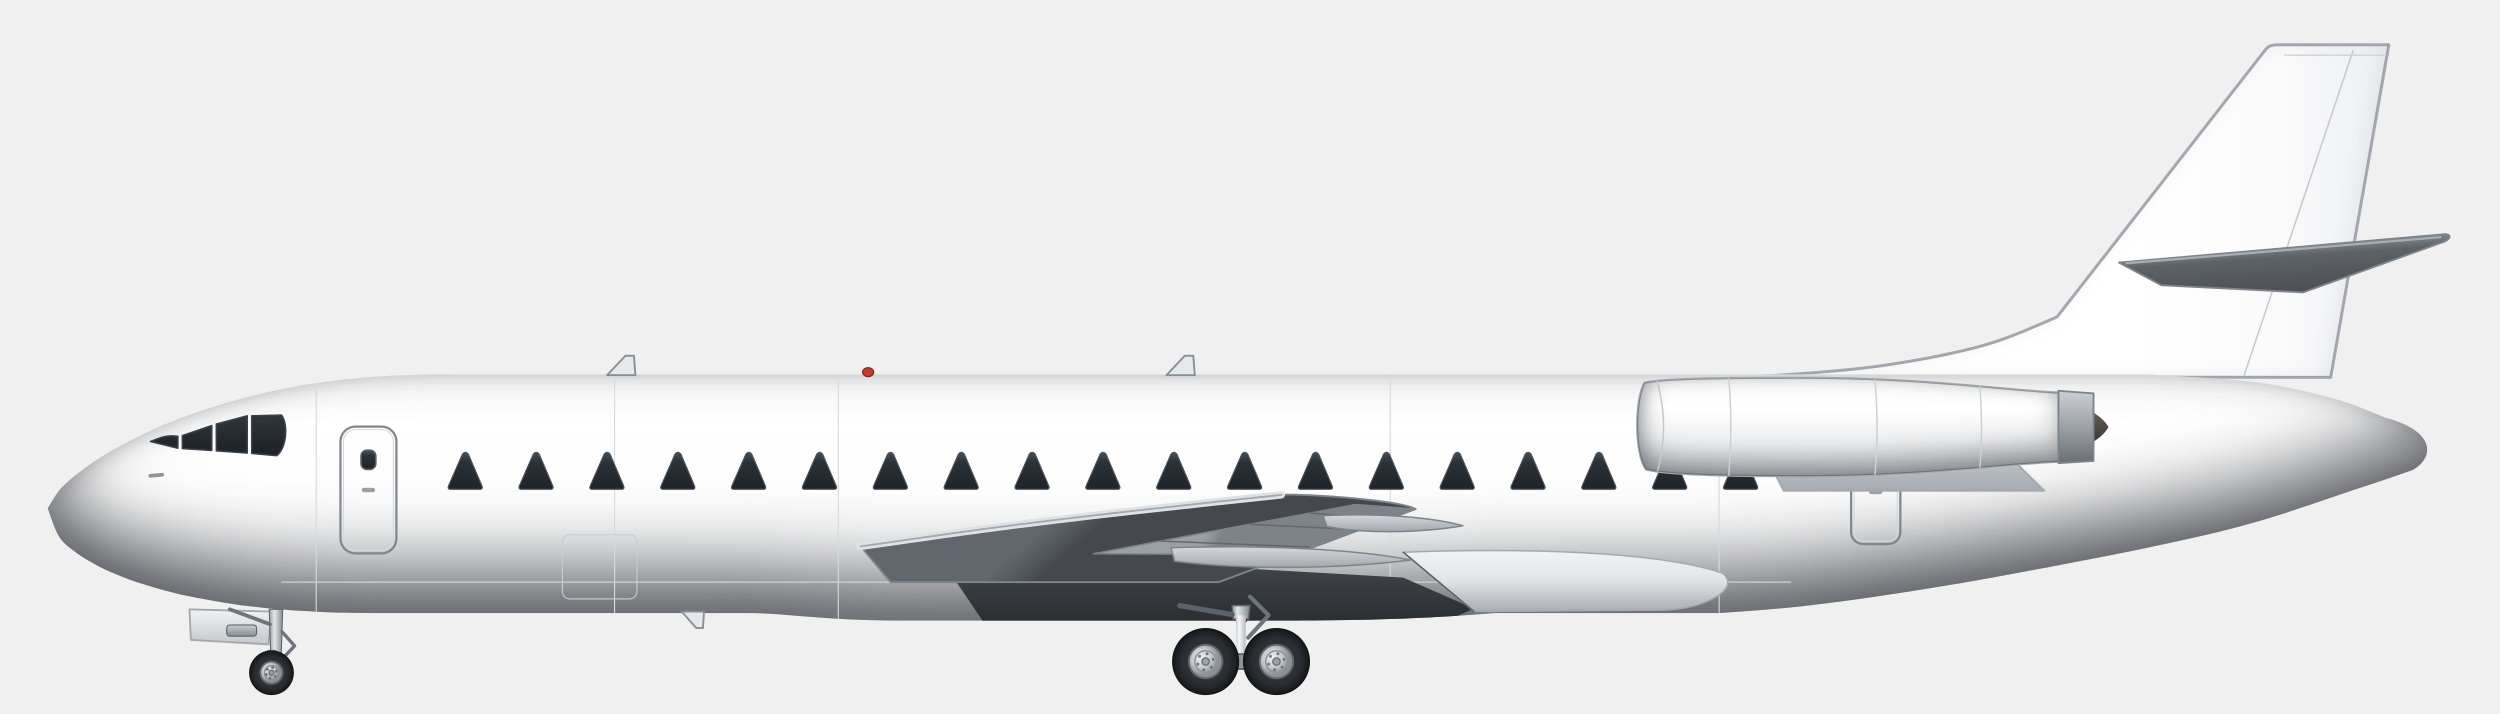
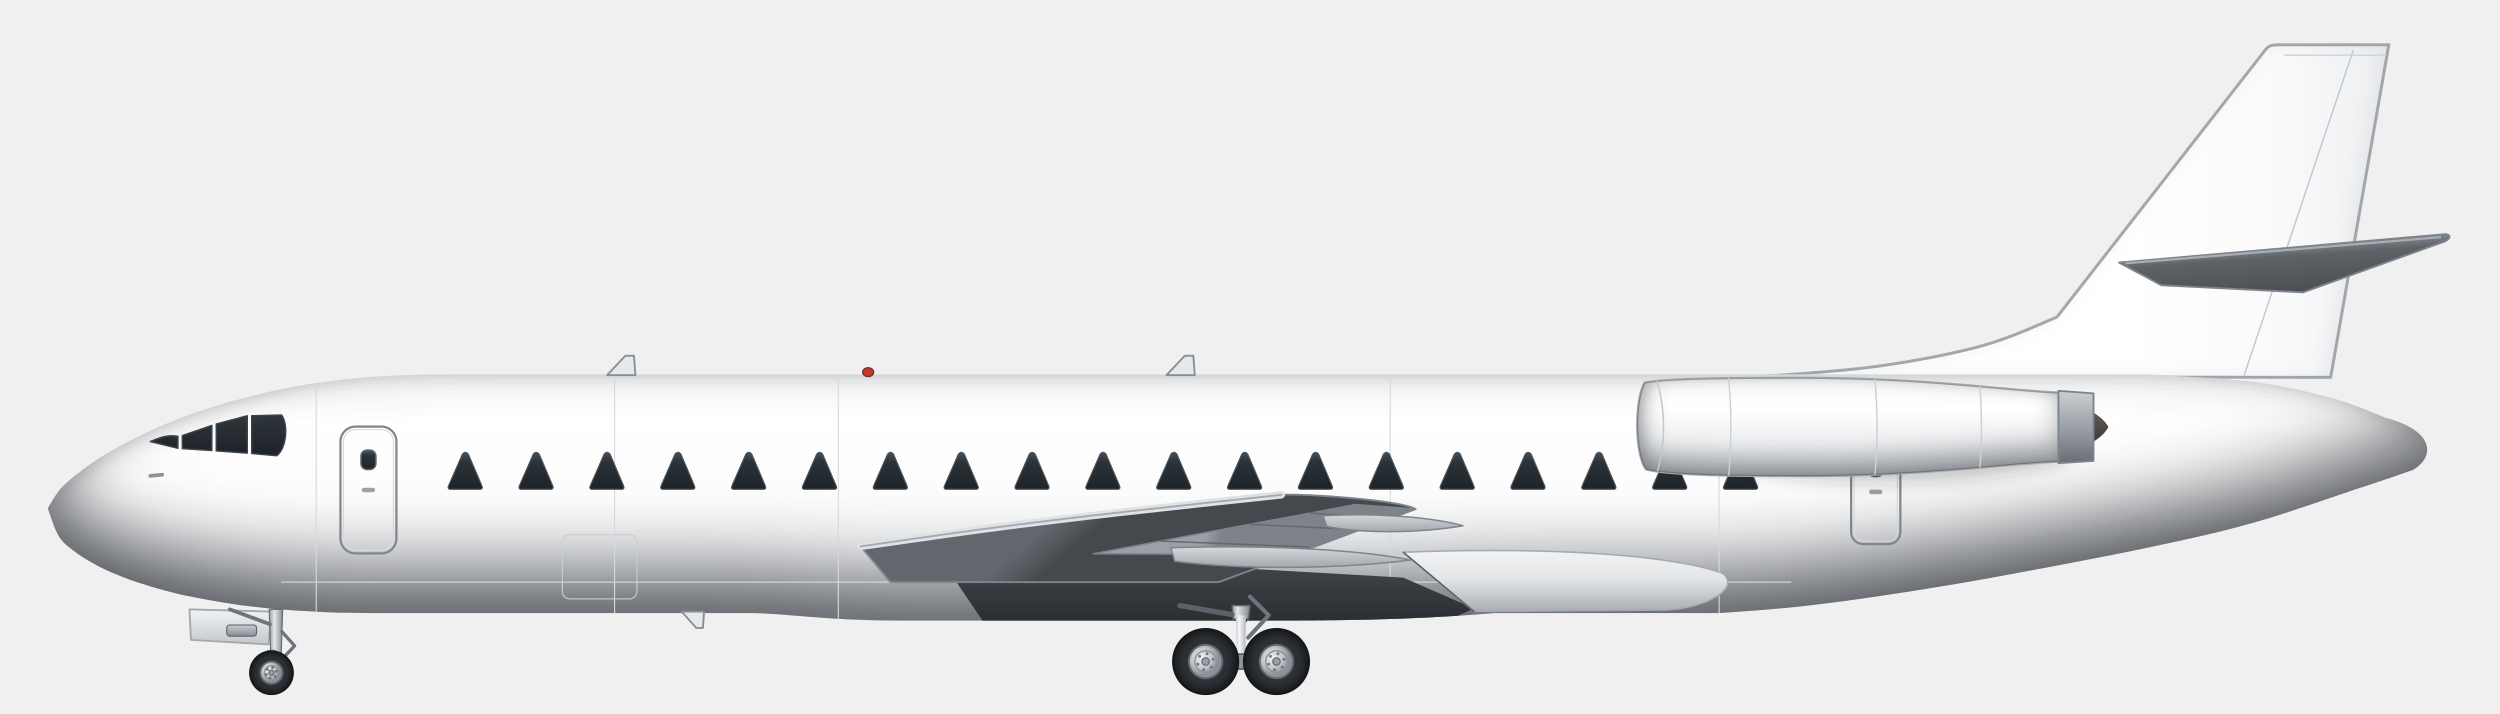
<svg xmlns="http://www.w3.org/2000/svg" viewBox="-12 -186.4 668.8 191.4" width="669" height="191" role="img" aria-label="Sud Aviation Caravelle VI-R">
  <defs>
    <linearGradient id="CARAVELLE6R-g0" gradientUnits="userSpaceOnUse" x1="557.6" y1="-180" x2="627.8" y2="-180">
      <stop offset="0" stop-color="#ffffff" />
      <stop offset="0.6" stop-color="#fafafb" />
      <stop offset="1" stop-color="#eceef0" />
    </linearGradient>
    <filter id="CARAVELLE6R-f1" x="-8%" y="-20%" width="115.9%" height="140%" color-interpolation-filters="sRGB">
      <feFlood flood-color="#5b6168" flood-opacity="0.1" result="c" />
      <feComposite in="c" in2="SourceAlpha" operator="out" result="o" />
      <feOffset in="o" dx="-1" dy="0" result="s" />
      <feGaussianBlur in="s" stdDeviation="2.4" result="b" />
      <feComposite in="b" in2="SourceAlpha" operator="in" />
    </filter>
    <linearGradient id="CARAVELLE6R-g2" gradientUnits="userSpaceOnUse" x1="0" y1="-86" x2="0" y2="-22">
      <stop offset="0" stop-color="#eceef0" />
      <stop offset="0.0" stop-color="#f8f8f9" />
      <stop offset="0.2" stop-color="#ffffff" />
      <stop offset="0.5" stop-color="#fcfcfc" />
      <stop offset="0.7" stop-color="#f1f2f3" />
      <stop offset="1" stop-color="#e4e6e8" />
    </linearGradient>
    <clipPath id="CARAVELLE6R-c3">
      <path d="M0 -50.1C0.6 -51.0 2.0 -53.7 3.5 -55.4C5.1 -57.1 7.0 -58.7 9.1 -60.2C11.1 -61.8 13.4 -63.3 15.7 -64.7C18.1 -66.1 20.6 -67.5 23.2 -68.8C25.8 -70.1 28.5 -71.4 31.4 -72.6C34.2 -73.7 37.1 -74.9 40.1 -75.9C43.1 -76.9 46.2 -77.9 49.4 -78.8C52.6 -79.7 55.9 -80.5 59.2 -81.3C62.5 -82.0 65.9 -82.7 69.4 -83.3C72.9 -83.8 76.4 -84.3 80.0 -84.7C83.6 -85.1 87.3 -85.4 91.0 -85.6C94.7 -85.8 100.5 -85.9 102.4 -86L563.4 -86C568.1 -85.6 583.3 -85.0 591.6 -84.0C599.8 -82.9 606.8 -81.2 612.7 -79.6C618.6 -78.0 624.5 -75.3 626.8 -74.4C640.2 -70.9 640.2 -63.9 634.3 -60.4C631.7 -59.5 625.5 -57.3 618.6 -55.1C611.7 -52.8 601.4 -49.1 593.1 -46.7C584.9 -44.3 578.3 -42.8 569.0 -40.8C559.6 -38.7 547.5 -36.4 537.0 -34.4C526.4 -32.4 516.2 -30.5 505.6 -28.8C495.1 -27.1 483.2 -25.3 473.6 -24.2C464.0 -23.0 452.4 -22.3 448.2 -22L388 -22C364 -20 344 -20 324 -20L228 -20C208 -20 198 -22 188 -22L89.6 -22C87.9 -22.0 82.9 -22.0 79.6 -22.1C76.4 -22.1 73.2 -22.3 70.0 -22.5C66.9 -22.6 63.8 -22.9 60.7 -23.1C57.7 -23.4 54.7 -23.8 51.8 -24.1C48.9 -24.5 46.0 -25.0 43.2 -25.5C40.5 -26.0 37.7 -26.5 35.1 -27.1C32.5 -27.8 29.9 -28.4 27.4 -29.2C25.0 -29.9 22.6 -30.7 20.3 -31.6C18.0 -32.5 15.8 -33.4 13.7 -34.5C11.7 -35.6 9.7 -36.7 7.9 -38.0C6.2 -39.3 4.4 -40.4 3.1 -42.4C1.8 -44.4 0.5 -48.8 0 -50.1Z" />
    </clipPath>
    <filter id="CARAVELLE6R-f4" x="-6%" y="-100%" width="112.0%" height="300%" color-interpolation-filters="sRGB">
      <feFlood flood-color="#2f3338" flood-opacity="0.7" result="c" />
      <feComposite in="c" in2="SourceAlpha" operator="out" result="o" />
      <feOffset in="o" dx="0" dy="-11.1" result="s" />
      <feGaussianBlur in="s" stdDeviation="9.6" result="b" />
      <feComposite in="b" in2="SourceAlpha" operator="in" />
    </filter>
    <filter id="CARAVELLE6R-f5" x="-8%" y="-30%" width="115.9%" height="160%" color-interpolation-filters="sRGB">
      <feFlood flood-color="#4c5258" flood-opacity="0.1" result="c" />
      <feComposite in="c" in2="SourceAlpha" operator="out" result="o" />
      <feOffset in="o" dx="0" dy="1" result="s" />
      <feGaussianBlur in="s" stdDeviation="1.4" result="b" />
      <feComposite in="b" in2="SourceAlpha" operator="in" />
    </filter>
    <filter id="CARAVELLE6R-f6" x="-8%" y="-30%" width="115.9%" height="160%" color-interpolation-filters="sRGB">
      <feFlood flood-color="#3b4046" flood-opacity="0.2" result="c" />
      <feComposite in="c" in2="SourceAlpha" operator="out" result="o" />
      <feOffset in="o" dx="2.8" dy="-2" result="s" />
      <feGaussianBlur in="s" stdDeviation="3.4" result="b" />
      <feComposite in="b" in2="SourceAlpha" operator="in" />
    </filter>
    <linearGradient id="CARAVELLE6R-g7" gradientUnits="userSpaceOnUse" x1="0" y1="-65.7" x2="0" y2="-60.5">
      <stop offset="0" stop-color="#4b545d" />
      <stop offset="0.3" stop-color="#2b3238" />
      <stop offset="1" stop-color="#1e2429" />
    </linearGradient>
    <linearGradient id="CARAVELLE6R-g8" gradientUnits="userSpaceOnUse" x1="0" y1="-63.8" x2="0" y2="-58.6">
      <stop offset="0" stop-color="#4b545d" />
      <stop offset="0.3" stop-color="#2b3238" />
      <stop offset="1" stop-color="#1e2429" />
    </linearGradient>
    <linearGradient id="CARAVELLE6R-g9" gradientUnits="userSpaceOnUse" x1="0" y1="-65.0" x2="0" y2="-58.2">
      <stop offset="0" stop-color="#4b545d" />
      <stop offset="0.3" stop-color="#2b3238" />
      <stop offset="1" stop-color="#1e2429" />
    </linearGradient>
    <linearGradient id="CARAVELLE6R-g10" gradientUnits="userSpaceOnUse" x1="0" y1="-82.2" x2="0" y2="-63.6">
      <stop offset="0" stop-color="#59626b" />
      <stop offset="0.4" stop-color="#2e353b" />
      <stop offset="1" stop-color="#1b2025" />
    </linearGradient>
    <linearGradient id="CARAVELLE6R-g11" gradientUnits="userSpaceOnUse" x1="0" y1="-65.6" x2="0" y2="-55.2">
      <stop offset="0" stop-color="#4b545d" />
      <stop offset="0.3" stop-color="#2b3238" />
      <stop offset="1" stop-color="#1e2429" />
    </linearGradient>
    <linearGradient id="CARAVELLE6R-g12" gradientUnits="userSpaceOnUse" x1="0" y1="-38.7" x2="0" y2="-20">
      <stop offset="0" stop-color="#454a4f" />
      <stop offset="1" stop-color="#2b2f33" />
    </linearGradient>
    <linearGradient id="CARAVELLE6R-g13" gradientUnits="userSpaceOnUse" x1="0" y1="-39.3" x2="0" y2="-22.4">
      <stop offset="0" stop-color="#f3f4f5" />
      <stop offset="0.5" stop-color="#e2e4e7" />
      <stop offset="1" stop-color="#a7adb2" />
    </linearGradient>
    <linearGradient id="CARAVELLE6R-g14" gradientUnits="userSpaceOnUse" x1="317.6" y1="-20" x2="322.4" y2="-20">
      <stop offset="0" stop-color="#8e959c" />
      <stop offset="0.3" stop-color="#e4e7e9" />
      <stop offset="1" stop-color="#7d848b" />
    </linearGradient>
    <linearGradient id="CARAVELLE6R-g15" gradientUnits="userSpaceOnUse" x1="317.6" y1="-20" x2="322.4" y2="-20">
      <stop offset="0" stop-color="#9aa1a8" />
      <stop offset="0.4" stop-color="#f6f7f8" />
      <stop offset="1" stop-color="#8b9198" />
    </linearGradient>
    <radialGradient id="CARAVELLE6R-g16" gradientUnits="userSpaceOnUse" cx="310.5" cy="-9" r="9">
      <stop offset="0" stop-color="#3a3f44" />
      <stop offset="0.7" stop-color="#2a2e32" />
      <stop offset="0.9" stop-color="#1c1f22" />
      <stop offset="1" stop-color="#111315" />
    </radialGradient>
    <radialGradient id="CARAVELLE6R-g17" gradientUnits="userSpaceOnUse" cx="309.4" cy="-10.0" r="4.5">
      <stop offset="0" stop-color="#f0f1f2" />
      <stop offset="0.6" stop-color="#c3c8cc" />
      <stop offset="1" stop-color="#8b9197" />
    </radialGradient>
    <radialGradient id="CARAVELLE6R-g18" gradientUnits="userSpaceOnUse" cx="329.5" cy="-9" r="9">
      <stop offset="0" stop-color="#3a3f44" />
      <stop offset="0.7" stop-color="#2a2e32" />
      <stop offset="0.9" stop-color="#1c1f22" />
      <stop offset="1" stop-color="#111315" />
    </radialGradient>
    <radialGradient id="CARAVELLE6R-g19" gradientUnits="userSpaceOnUse" cx="328.4" cy="-10.0" r="4.5">
      <stop offset="0" stop-color="#f0f1f2" />
      <stop offset="0.6" stop-color="#c3c8cc" />
      <stop offset="1" stop-color="#8b9197" />
    </radialGradient>
    <linearGradient id="CARAVELLE6R-g20" gradientUnits="userSpaceOnUse" x1="0" y1="-22" x2="0" y2="-13.6">
      <stop offset="0" stop-color="#eceef0" />
      <stop offset="1" stop-color="#c3c8cc" />
    </linearGradient>
    <linearGradient id="CARAVELLE6R-g21" gradientUnits="userSpaceOnUse" x1="59.2" y1="-20" x2="63.2" y2="-20">
      <stop offset="0" stop-color="#8e959c" />
      <stop offset="0.4" stop-color="#e4e7e9" />
      <stop offset="1" stop-color="#7d848b" />
    </linearGradient>
    <linearGradient id="CARAVELLE6R-g22" gradientUnits="userSpaceOnUse" x1="0" y1="-18.8" x2="0" y2="-15.8">
      <stop offset="0" stop-color="#c9cdd1" />
      <stop offset="1" stop-color="#868d94" />
    </linearGradient>
    <radialGradient id="CARAVELLE6R-g23" gradientUnits="userSpaceOnUse" cx="60" cy="-6" r="6">
      <stop offset="0" stop-color="#3a3f44" />
      <stop offset="0.7" stop-color="#2a2e32" />
      <stop offset="0.9" stop-color="#1c1f22" />
      <stop offset="1" stop-color="#111315" />
    </radialGradient>
    <radialGradient id="CARAVELLE6R-g24" gradientUnits="userSpaceOnUse" cx="59.2" cy="-6.7" r="3">
      <stop offset="0" stop-color="#f0f1f2" />
      <stop offset="0.6" stop-color="#c3c8cc" />
      <stop offset="1" stop-color="#8b9197" />
    </radialGradient>
    <linearGradient id="CARAVELLE6R-g25" gradientUnits="userSpaceOnUse" x1="268.7" y1="-46.1" x2="274.7" y2="-39.1">
      <stop offset="0" stop-color="#62676d" />
      <stop offset="0.6" stop-color="#52575c" />
      <stop offset="1" stop-color="#45494e" />
    </linearGradient>
    <linearGradient id="CARAVELLE6R-g26" gradientUnits="userSpaceOnUse" x1="310.5" y1="-43.6" x2="314.5" y2="-42.0">
      <stop offset="0" stop-color="#9aa0a5" />
      <stop offset="1" stop-color="#7d8389" />
    </linearGradient>
    <linearGradient id="CARAVELLE6R-g27" gradientUnits="userSpaceOnUse" x1="0" y1="-40.1" x2="0" y2="-33.5">
      <stop offset="0" stop-color="#d9dcdf" />
      <stop offset="1" stop-color="#9ba1a6" />
    </linearGradient>
    <linearGradient id="CARAVELLE6R-g28" gradientUnits="userSpaceOnUse" x1="0" y1="-48.7" x2="0" y2="-43.2">
      <stop offset="0" stop-color="#d9dcdf" />
      <stop offset="1" stop-color="#9ba1a6" />
    </linearGradient>
    <linearGradient id="CARAVELLE6R-g29" gradientUnits="userSpaceOnUse" x1="604.8" y1="-122" x2="605.8" y2="-108.0">
      <stop offset="0" stop-color="#8b9196" />
      <stop offset="0.3" stop-color="#5d6267" />
      <stop offset="1" stop-color="#4b4f54" />
    </linearGradient>
-     <linearGradient id="CARAVELLE6R-g30" gradientUnits="userSpaceOnUse" x1="0" y1="-71.9" x2="0" y2="-54.8">
-       <stop offset="0" stop-color="#d9dcdf" />
-       <stop offset="1" stop-color="#a5abb1" />
-     </linearGradient>
+     <filter id="CARAVELLE6R-f30" x="-30%" y="-60%" width="160%" height="220%">
+       <feGaussianBlur stdDeviation="2.4" />
+     </filter>
    <linearGradient id="CARAVELLE6R-g31" gradientUnits="userSpaceOnUse" x1="0" y1="-78.8" x2="0" y2="-64.9">
      <stop offset="0" stop-color="#6d6862" />
      <stop offset="1" stop-color="#2f2c29" />
    </linearGradient>
    <linearGradient id="CARAVELLE6R-g32" gradientUnits="userSpaceOnUse" x1="0" y1="-85.1" x2="0" y2="-58.7">
      <stop offset="0" stop-color="#e4e6e8" />
      <stop offset="0.0" stop-color="#f7f8f8" />
      <stop offset="0.3" stop-color="#ffffff" />
      <stop offset="0.6" stop-color="#f1f2f3" />
      <stop offset="1" stop-color="#dcdfe2" />
    </linearGradient>
    <filter id="CARAVELLE6R-f33" x="-30%" y="-60%" width="160%" height="220.0%" color-interpolation-filters="sRGB">
      <feFlood flood-color="#30353a" flood-opacity="0.5" result="c" />
      <feComposite in="c" in2="SourceAlpha" operator="out" result="o" />
      <feOffset in="o" dx="0" dy="-3.7" result="s" />
      <feGaussianBlur in="s" stdDeviation="3.7" result="b" />
      <feComposite in="b" in2="SourceAlpha" operator="in" />
    </filter>
    <filter id="CARAVELLE6R-f34" x="-30%" y="-30%" width="160%" height="160%" color-interpolation-filters="sRGB">
      <feFlood flood-color="#41474d" flood-opacity="0.2" result="c" />
      <feComposite in="c" in2="SourceAlpha" operator="out" result="o" />
      <feOffset in="o" dx="1.5" dy="0" result="s" />
      <feGaussianBlur in="s" stdDeviation="1.5" result="b" />
      <feComposite in="b" in2="SourceAlpha" operator="in" />
    </filter>
    <clipPath id="CARAVELLE6R-c35">
      <path d="M428.2 -83.8C434.9 -85.1 453.9 -85.1 470.7 -85.1C504.3 -85.1 526.7 -81.5 540.2 -81.1L540.2 -62.6C526.7 -62.3 504.3 -58.7 470.7 -58.7C453.9 -58.7 434.9 -58.9 428.6 -60.5C425.5 -64.6 425.5 -79.1 428.2 -83.8Z" />
    </clipPath>
    <linearGradient id="CARAVELLE6R-g36" gradientUnits="userSpaceOnUse" x1="0" y1="-81.1" x2="0" y2="-62.6">
      <stop offset="0" stop-color="#c9cdd1" />
      <stop offset="0.5" stop-color="#9ba1a7" />
      <stop offset="1" stop-color="#6a7076" />
    </linearGradient>
  </defs>
  <path d="M458.8 -85.4C464.1 -85.8 480.8 -86.8 490.8 -88.2C500.8 -89.6 510.8 -91.5 518.8 -93.7C526.8 -95.9 535.5 -100.1 538.8 -101.4L594.8 -173.2C595.8 -174.4 596.8 -174.4 599.4 -174.4L627.8 -174.4L612.2 -85.2Z" fill="url(#CARAVELLE6R-g0)" stroke="#a3a9af" stroke-width="0.8" stroke-linejoin="round" stroke-linecap="round" />
  <path d="M458.8 -85.4C464.1 -85.8 480.8 -86.8 490.8 -88.2C500.8 -89.6 510.8 -91.5 518.8 -93.7C526.8 -95.9 535.5 -100.1 538.8 -101.4L594.8 -173.2C595.8 -174.4 596.8 -174.4 599.4 -174.4L627.8 -174.4L612.2 -85.2Z" fill="#000" filter="url(#CARAVELLE6R-f1)" />
  <path d="M618.2 -172.8L589.0 -85.8" fill="none" stroke="#c3c8cc" stroke-width="0.4" stroke-linejoin="round" stroke-linecap="round" />
  <path d="M599.8 -171.6L626.8 -171.6" fill="none" stroke="#d0d4d8" stroke-width="0.4" stroke-linejoin="round" stroke-linecap="round" />
  <path d="M0 -50.1C0.6 -51.0 2.0 -53.7 3.5 -55.4C5.1 -57.1 7.0 -58.7 9.1 -60.2C11.1 -61.8 13.4 -63.3 15.7 -64.7C18.1 -66.1 20.6 -67.5 23.2 -68.8C25.8 -70.1 28.5 -71.4 31.4 -72.6C34.2 -73.7 37.1 -74.9 40.1 -75.9C43.1 -76.9 46.2 -77.9 49.4 -78.8C52.6 -79.7 55.9 -80.5 59.2 -81.3C62.5 -82.0 65.9 -82.7 69.4 -83.3C72.9 -83.8 76.4 -84.3 80.0 -84.7C83.6 -85.1 87.3 -85.4 91.0 -85.6C94.7 -85.8 100.5 -85.9 102.4 -86L563.4 -86C568.1 -85.6 583.3 -85.0 591.6 -84.0C599.8 -82.9 606.8 -81.2 612.7 -79.6C618.6 -78.0 624.5 -75.3 626.8 -74.4C640.2 -70.9 640.2 -63.9 634.3 -60.4C631.7 -59.5 625.5 -57.3 618.6 -55.1C611.7 -52.8 601.4 -49.1 593.1 -46.7C584.9 -44.3 578.3 -42.8 569.0 -40.8C559.6 -38.7 547.5 -36.4 537.0 -34.4C526.4 -32.4 516.2 -30.5 505.6 -28.8C495.1 -27.1 483.2 -25.3 473.6 -24.2C464.0 -23.0 452.4 -22.3 448.2 -22L388 -22C364 -20 344 -20 324 -20L228 -20C208 -20 198 -22 188 -22L89.6 -22C87.9 -22.0 82.9 -22.0 79.6 -22.1C76.4 -22.1 73.2 -22.3 70.0 -22.5C66.9 -22.6 63.8 -22.9 60.7 -23.1C57.7 -23.4 54.7 -23.8 51.8 -24.1C48.9 -24.5 46.0 -25.0 43.2 -25.5C40.5 -26.0 37.7 -26.5 35.1 -27.1C32.5 -27.8 29.9 -28.4 27.4 -29.2C25.0 -29.9 22.6 -30.7 20.3 -31.6C18.0 -32.5 15.8 -33.4 13.7 -34.5C11.7 -35.6 9.7 -36.7 7.9 -38.0C6.2 -39.3 4.4 -40.4 3.1 -42.4C1.8 -44.4 0.5 -48.8 0 -50.1Z" fill="url(#CARAVELLE6R-g2)" />
  <path d="M0 -50.1C0.6 -51.0 2.0 -53.7 3.5 -55.4C5.1 -57.1 7.0 -58.7 9.1 -60.2C11.1 -61.8 13.4 -63.3 15.7 -64.7C18.1 -66.1 20.6 -67.5 23.2 -68.8C25.8 -70.1 28.5 -71.4 31.4 -72.6C34.2 -73.7 37.1 -74.9 40.1 -75.9C43.1 -76.9 46.2 -77.9 49.4 -78.8C52.6 -79.7 55.9 -80.5 59.2 -81.3C62.5 -82.0 65.9 -82.7 69.4 -83.3C72.9 -83.8 76.4 -84.3 80.0 -84.7C83.6 -85.1 87.3 -85.4 91.0 -85.6C94.7 -85.8 100.5 -85.9 102.4 -86L563.4 -86C568.1 -85.6 583.3 -85.0 591.6 -84.0C599.8 -82.9 606.8 -81.2 612.7 -79.6C618.6 -78.0 624.5 -75.3 626.8 -74.4C640.2 -70.9 640.2 -63.9 634.3 -60.4C631.7 -59.5 625.5 -57.3 618.6 -55.1C611.7 -52.8 601.4 -49.1 593.1 -46.7C584.9 -44.3 578.3 -42.8 569.0 -40.8C559.6 -38.7 547.5 -36.4 537.0 -34.4C526.4 -32.4 516.2 -30.5 505.6 -28.8C495.1 -27.1 483.2 -25.3 473.6 -24.2C464.0 -23.0 452.4 -22.3 448.2 -22L388 -22C364 -20 344 -20 324 -20L228 -20C208 -20 198 -22 188 -22L89.6 -22C87.9 -22.0 82.9 -22.0 79.6 -22.1C76.4 -22.1 73.2 -22.3 70.0 -22.5C66.9 -22.6 63.8 -22.9 60.7 -23.1C57.7 -23.4 54.7 -23.8 51.8 -24.1C48.9 -24.5 46.0 -25.0 43.2 -25.5C40.5 -26.0 37.7 -26.5 35.1 -27.1C32.5 -27.8 29.9 -28.4 27.4 -29.2C25.0 -29.9 22.6 -30.7 20.3 -31.6C18.0 -32.5 15.8 -33.4 13.7 -34.5C11.7 -35.6 9.7 -36.7 7.9 -38.0C6.2 -39.3 4.4 -40.4 3.1 -42.4C1.8 -44.4 0.5 -48.8 0 -50.1Z" fill="#000" filter="url(#CARAVELLE6R-f4)" />
  <path d="M0 -50.1C0.6 -51.0 2.0 -53.7 3.5 -55.4C5.1 -57.1 7.0 -58.7 9.1 -60.2C11.1 -61.8 13.4 -63.3 15.7 -64.7C18.1 -66.1 20.6 -67.5 23.2 -68.8C25.8 -70.1 28.5 -71.4 31.4 -72.6C34.2 -73.7 37.1 -74.9 40.1 -75.9C43.1 -76.9 46.2 -77.9 49.4 -78.8C52.6 -79.7 55.9 -80.5 59.2 -81.3C62.5 -82.0 65.9 -82.7 69.4 -83.3C72.9 -83.8 76.4 -84.3 80.0 -84.7C83.6 -85.1 87.3 -85.4 91.0 -85.6C94.7 -85.8 100.5 -85.9 102.4 -86L563.4 -86C568.1 -85.6 583.3 -85.0 591.6 -84.0C599.8 -82.9 606.8 -81.2 612.7 -79.6C618.6 -78.0 624.5 -75.3 626.8 -74.4C640.2 -70.9 640.2 -63.9 634.3 -60.4C631.7 -59.5 625.5 -57.3 618.6 -55.1C611.7 -52.8 601.4 -49.1 593.1 -46.7C584.9 -44.3 578.3 -42.8 569.0 -40.8C559.6 -38.7 547.5 -36.4 537.0 -34.4C526.4 -32.4 516.2 -30.5 505.6 -28.8C495.1 -27.1 483.2 -25.3 473.6 -24.2C464.0 -23.0 452.4 -22.3 448.2 -22L388 -22C364 -20 344 -20 324 -20L228 -20C208 -20 198 -22 188 -22L89.6 -22C87.9 -22.0 82.9 -22.0 79.6 -22.1C76.4 -22.1 73.2 -22.3 70.0 -22.5C66.9 -22.6 63.8 -22.9 60.7 -23.1C57.7 -23.4 54.7 -23.8 51.8 -24.1C48.9 -24.5 46.0 -25.0 43.2 -25.5C40.5 -26.0 37.7 -26.5 35.1 -27.1C32.5 -27.8 29.9 -28.4 27.4 -29.2C25.0 -29.9 22.6 -30.7 20.3 -31.6C18.0 -32.5 15.8 -33.4 13.7 -34.5C11.7 -35.6 9.7 -36.7 7.9 -38.0C6.2 -39.3 4.4 -40.4 3.1 -42.4C1.8 -44.4 0.5 -48.8 0 -50.1Z" fill="#000" filter="url(#CARAVELLE6R-f5)" />
  <path d="M0 -50.1C0.6 -51.0 2.0 -53.7 3.5 -55.4C5.1 -57.1 7.0 -58.7 9.1 -60.2C11.1 -61.8 13.4 -63.3 15.7 -64.7C18.1 -66.1 20.6 -67.5 23.2 -68.8C25.8 -70.1 28.5 -71.4 31.4 -72.6C34.2 -73.7 37.1 -74.9 40.1 -75.9C43.1 -76.9 46.2 -77.9 49.4 -78.8C52.6 -79.7 55.9 -80.5 59.2 -81.3C62.5 -82.0 65.9 -82.7 69.4 -83.3C72.9 -83.8 76.4 -84.3 80.0 -84.7C83.6 -85.1 87.3 -85.4 91.0 -85.6C94.7 -85.8 100.5 -85.9 102.4 -86L563.4 -86C568.1 -85.6 583.3 -85.0 591.6 -84.0C599.8 -82.9 606.8 -81.2 612.7 -79.6C618.6 -78.0 624.5 -75.3 626.8 -74.4C640.2 -70.9 640.2 -63.9 634.3 -60.4C631.7 -59.5 625.5 -57.3 618.6 -55.1C611.7 -52.8 601.4 -49.1 593.1 -46.7C584.9 -44.3 578.3 -42.8 569.0 -40.8C559.6 -38.7 547.5 -36.4 537.0 -34.4C526.4 -32.4 516.2 -30.5 505.6 -28.8C495.1 -27.1 483.2 -25.3 473.6 -24.2C464.0 -23.0 452.4 -22.3 448.2 -22L388 -22C364 -20 344 -20 324 -20L228 -20C208 -20 198 -22 188 -22L89.6 -22C87.9 -22.0 82.9 -22.0 79.6 -22.1C76.4 -22.1 73.2 -22.3 70.0 -22.5C66.9 -22.6 63.8 -22.9 60.7 -23.1C57.7 -23.4 54.7 -23.8 51.8 -24.1C48.9 -24.5 46.0 -25.0 43.2 -25.5C40.5 -26.0 37.7 -26.5 35.1 -27.1C32.5 -27.8 29.9 -28.4 27.4 -29.2C25.0 -29.9 22.6 -30.7 20.3 -31.6C18.0 -32.5 15.8 -33.4 13.7 -34.5C11.7 -35.6 9.7 -36.7 7.9 -38.0C6.2 -39.3 4.4 -40.4 3.1 -42.4C1.8 -44.4 0.5 -48.8 0 -50.1Z" fill="#000" filter="url(#CARAVELLE6R-f6)" />
  <g clip-path="url(#CARAVELLE6R-c3)" fill="none" stroke="#d6d9dc" stroke-width="0.3" stroke-linejoin="round" stroke-linecap="round">
    <path d="M72 -92L72 -2" />
    <path d="M152 -92L152 -2" />
    <path d="M212 -92L212 -2" />
    <path d="M360 -92L360 -2" />
    <path d="M448.2 -92L448.2 -2" />
    <path d="M62.7 -30.3L467.4 -30.3" />
  </g>
  <g clip-path="url(#CARAVELLE6R-c3)">
    <rect x="78.5" y="-72" width="15" height="34" rx="4" fill="none" stroke="#7f868d" stroke-width="0.6" stroke-linejoin="round" stroke-linecap="round" />
    <rect x="79.3" y="-71.2" width="13.4" height="32.4" rx="3.2" fill="none" stroke="#d5d9dc" stroke-width="0.3" stroke-linejoin="round" stroke-linecap="round" />
    <rect x="84" y="-65.7" width="4" height="5.2" rx="1.6" fill="url(#CARAVELLE6R-g7)" stroke="#5c636b" stroke-width="0.4" stroke-linejoin="round" stroke-linecap="round" />
    <rect x="84.2" y="-55.6" width="3.6" height="1.2" rx="0.6" fill="#9aa1a8" />
  </g>
  <g clip-path="url(#CARAVELLE6R-c3)">
    <rect x="483.6" y="-68.5" width="13.2" height="28" rx="3.2" fill="none" stroke="#7f868d" stroke-width="0.6" stroke-linejoin="round" stroke-linecap="round" />
    <rect x="484.4" y="-67.7" width="11.6" height="26.4" rx="2.4" fill="none" stroke="#d5d9dc" stroke-width="0.3" stroke-linejoin="round" stroke-linecap="round" />
    <rect x="488.2" y="-63.8" width="4" height="5.2" rx="1.6" fill="url(#CARAVELLE6R-g8)" stroke="#5c636b" stroke-width="0.4" stroke-linejoin="round" stroke-linecap="round" />
    <rect x="488.4" y="-55.1" width="3.6" height="1.2" rx="0.6" fill="#9aa1a8" />
  </g>
  <g clip-path="url(#CARAVELLE6R-c3)">
    <rect x="138" y="-43.0" width="20" height="17.2" rx="2" fill="none" stroke="#c9cdd1" stroke-width="0.3" stroke-linejoin="round" stroke-linecap="round" />
  </g>
  <g clip-path="url(#CARAVELLE6R-c3)">
    <g fill="url(#CARAVELLE6R-g9)" stroke="#4a5158" stroke-width="0.3" stroke-linejoin="round" stroke-linecap="round" />
    <g fill="#ffffff" opacity="0.1" />
  </g>
  <g fill="url(#CARAVELLE6R-g10)" stroke="#3a4148" stroke-width="0.4" stroke-linejoin="round" stroke-linecap="round">
    <path d="M27.5 -68.0C29.4 -68.7 31.3 -69.7 33.9 -69.5L34.9 -69.4L34.9 -66.2Z" />
    <path d="M36.1 -66.1L36.1 -69.6L44.0 -72.3L44.0 -65.6Z" />
    <path d="M45.2 -65.5L45.2 -72.7L53.5 -74.9L53.5 -64.9Z" />
    <path d="M54.7 -64.8L54.7 -74.9L62.7 -75.1C64.6 -72.5 64 -66.1 61.4 -64.2Z" />
  </g>
  <path d="M30.7 -59.1L27.5 -58.8" fill="none" stroke="#8d949b" stroke-width="1" stroke-linejoin="round" stroke-linecap="round" />
  <path d="M150 -85.8L157.6 -85.8L157.2 -91L154.9 -91Z" fill="#e6e9ec" stroke="#878e96" stroke-width="0.5" stroke-linejoin="round" stroke-linecap="round" />
  <path d="M300 -85.8L307.6 -85.8L307.2 -91L304.9 -91Z" fill="#e6e9ec" stroke="#878e96" stroke-width="0.5" stroke-linejoin="round" stroke-linecap="round" />
  <path d="M170 -22.4L176 -22.4L175.7 -18L173.9 -18Z" fill="#e6e9ec" stroke="#878e96" stroke-width="0.5" stroke-linejoin="round" stroke-linecap="round" />
  <ellipse cx="220" cy="-86.6" rx="1.5" ry="1.2" fill="#c4392f" stroke="#6b2a22" stroke-width="0.3" stroke-linejoin="round" stroke-linecap="round" />
  <ellipse cx="320.1" cy="-20.4" rx="1.5" ry="1.2" fill="#c4392f" stroke="#6b2a22" stroke-width="0.3" stroke-linejoin="round" stroke-linecap="round" />
  <g clip-path="url(#CARAVELLE6R-c3)" fill="url(#CARAVELLE6R-g11)" stroke="#4a5158" stroke-width="0.3" stroke-linejoin="round" stroke-linecap="round">
    <path d="M108.0 -55.2L115.9 -55.2Q116.9 -55.2 116.3 -56.4L112.8 -64.6Q112 -65.6 111.2 -64.6L107.6 -56.4Q107.0 -55.2 108.0 -55.2Z" />
    <path d="M127.0 -55.2L134.9 -55.2Q135.9 -55.2 135.3 -56.4L131.8 -64.6Q131 -65.6 130.2 -64.6L126.6 -56.4Q126.0 -55.2 127.0 -55.2Z" />
    <path d="M146.0 -55.2L153.9 -55.2Q154.9 -55.2 154.3 -56.4L150.8 -64.6Q150 -65.6 149.2 -64.6L145.6 -56.4Q145.0 -55.2 146.0 -55.2Z" />
    <path d="M165.0 -55.2L172.9 -55.2Q173.9 -55.2 173.3 -56.4L169.8 -64.6Q169 -65.6 168.2 -64.6L164.6 -56.4Q164.0 -55.2 165.0 -55.2Z" />
    <path d="M184.0 -55.2L191.9 -55.2Q192.9 -55.2 192.3 -56.4L188.8 -64.6Q188 -65.6 187.2 -64.6L183.6 -56.4Q183.0 -55.2 184.0 -55.2Z" />
    <path d="M203.0 -55.2L210.9 -55.2Q211.9 -55.2 211.3 -56.4L207.8 -64.6Q207 -65.6 206.2 -64.6L202.6 -56.4Q202.0 -55.2 203.0 -55.2Z" />
    <path d="M222.0 -55.2L229.9 -55.2Q230.9 -55.2 230.3 -56.4L226.8 -64.6Q226 -65.6 225.2 -64.6L221.6 -56.4Q221.0 -55.2 222.0 -55.2Z" />
    <path d="M241.0 -55.2L248.9 -55.2Q249.9 -55.2 249.3 -56.4L245.8 -64.6Q245 -65.6 244.2 -64.6L240.6 -56.4Q240.0 -55.2 241.0 -55.2Z" />
    <path d="M260.0 -55.2L267.9 -55.2Q268.9 -55.2 268.3 -56.4L264.8 -64.6Q264 -65.6 263.2 -64.6L259.6 -56.4Q259.0 -55.2 260.0 -55.2Z" />
    <path d="M279.0 -55.2L286.9 -55.2Q287.9 -55.2 287.3 -56.4L283.8 -64.6Q283 -65.6 282.2 -64.6L278.6 -56.4Q278.0 -55.2 279.0 -55.2Z" />
    <path d="M298.0 -55.2L305.9 -55.2Q306.9 -55.2 306.3 -56.4L302.8 -64.6Q302 -65.6 301.2 -64.6L297.6 -56.4Q297.0 -55.2 298.0 -55.2Z" />
    <path d="M317.0 -55.2L324.9 -55.2Q325.9 -55.2 325.3 -56.4L321.8 -64.6Q321 -65.6 320.2 -64.6L316.6 -56.4Q316.0 -55.2 317.0 -55.2Z" />
    <path d="M336.0 -55.2L343.9 -55.2Q344.9 -55.2 344.3 -56.4L340.8 -64.6Q340 -65.6 339.2 -64.6L335.6 -56.4Q335.0 -55.2 336.0 -55.2Z" />
    <path d="M355.0 -55.2L362.9 -55.2Q363.9 -55.2 363.3 -56.4L359.8 -64.6Q359 -65.6 358.2 -64.6L354.6 -56.4Q354.0 -55.2 355.0 -55.2Z" />
    <path d="M374.0 -55.2L381.9 -55.2Q382.9 -55.2 382.3 -56.4L378.8 -64.6Q378 -65.6 377.2 -64.6L373.6 -56.4Q373.0 -55.2 374.0 -55.2Z" />
    <path d="M393.0 -55.2L400.9 -55.2Q401.9 -55.2 401.3 -56.4L397.8 -64.6Q397 -65.6 396.2 -64.6L392.6 -56.4Q392.0 -55.2 393.0 -55.2Z" />
    <path d="M412.0 -55.2L419.9 -55.2Q420.9 -55.2 420.3 -56.4L416.8 -64.6Q416 -65.6 415.2 -64.6L411.6 -56.4Q411.0 -55.2 412.0 -55.2Z" />
    <path d="M431.0 -55.2L438.9 -55.2Q439.9 -55.2 439.3 -56.4L435.8 -64.6Q435 -65.6 434.2 -64.6L430.6 -56.4Q430.0 -55.2 431.0 -55.2Z" />
    <path d="M450.0 -55.2L457.9 -55.2Q458.9 -55.2 458.3 -56.4L454.8 -64.6Q454 -65.6 453.2 -64.6L449.6 -56.4Q449.0 -55.2 450.0 -55.2Z" />
  </g>
  <g clip-path="url(#CARAVELLE6R-c3)">
    <path d="M238 -38.7L363.5 -31.5L382.5 -23.2L370.5 -18L252 -18Z" fill="url(#CARAVELLE6R-g12)" />
  </g>
  <path d="M363.5 -38.3C393.4 -39.5 431.9 -38.7 449.1 -32.7C454.2 -28.7 444.8 -23.2 433.6 -22.8L382.5 -22.4Z" fill="url(#CARAVELLE6R-g13)" stroke="#a3a9af" stroke-width="0.4" stroke-linejoin="round" stroke-linecap="round" />
  <path d="M363.5 -38.3L382.5 -22.4" fill="none" stroke="#5c6166" stroke-width="0.4" stroke-linejoin="round" stroke-linecap="round" />
  <g>
    <path d="M317.6 -24L322.4 -24L322.0 -20.4L317.9 -20.4Z" fill="url(#CARAVELLE6R-g14)" stroke="#5f666d" stroke-width="0.4" stroke-linejoin="round" stroke-linecap="round" />
    <path d="M318.6 -21.4L321.3 -21.4L321.2 -11.4L318.8 -11.4Z" fill="url(#CARAVELLE6R-g15)" />
    <path d="M322.4 -26.4L327.4 -21.4L321.9 -15.4" fill="none" stroke="#6d747b" stroke-width="1.1" stroke-linejoin="round" stroke-linecap="round" />
    <path d="M317.6 -21.6L303.6 -24" fill="none" stroke="#5c6269" stroke-width="1.4" stroke-linejoin="round" stroke-linecap="round" />
    <rect x="308.1" y="-11" width="23.8" height="4" rx="1.6" fill="#8d949b" stroke="#5f666d" stroke-width="0.5" stroke-linejoin="round" stroke-linecap="round" />
    <circle cx="310.5" cy="-9" r="9" fill="url(#CARAVELLE6R-g16)" />
    <circle cx="310.5" cy="-9" r="4.5" fill="url(#CARAVELLE6R-g17)" stroke="#5f656b" stroke-width="0.5" stroke-linejoin="round" stroke-linecap="round" />
    <circle cx="310.5" cy="-9" r="2.9" fill="none" stroke="#8d939a" stroke-width="0.4" stroke-linejoin="round" stroke-linecap="round" />
    <circle cx="312.5" cy="-9.6" r="0.4" fill="#6f767c" />
    <circle cx="310.9" cy="-11.1" r="0.4" fill="#6f767c" />
    <circle cx="308.9" cy="-10.4" r="0.4" fill="#6f767c" />
    <circle cx="308.4" cy="-8.3" r="0.4" fill="#6f767c" />
    <circle cx="310.0" cy="-6.8" r="0.4" fill="#6f767c" />
    <circle cx="312.0" cy="-7.5" r="0.4" fill="#6f767c" />
    <circle cx="310.5" cy="-9" r="1.0" fill="#9aa0a6" stroke="#5f656b" stroke-width="0.3" stroke-linejoin="round" stroke-linecap="round" />
    <circle cx="329.5" cy="-9" r="9" fill="url(#CARAVELLE6R-g18)" />
    <circle cx="329.5" cy="-9" r="4.5" fill="url(#CARAVELLE6R-g19)" stroke="#5f656b" stroke-width="0.5" stroke-linejoin="round" stroke-linecap="round" />
    <circle cx="329.5" cy="-9" r="2.9" fill="none" stroke="#8d939a" stroke-width="0.4" stroke-linejoin="round" stroke-linecap="round" />
    <circle cx="331.5" cy="-9.6" r="0.4" fill="#6f767c" />
    <circle cx="329.9" cy="-11.1" r="0.4" fill="#6f767c" />
    <circle cx="327.9" cy="-10.4" r="0.4" fill="#6f767c" />
    <circle cx="327.4" cy="-8.3" r="0.4" fill="#6f767c" />
    <circle cx="329.0" cy="-6.8" r="0.4" fill="#6f767c" />
    <circle cx="331.0" cy="-7.5" r="0.4" fill="#6f767c" />
    <circle cx="329.5" cy="-9" r="1.0" fill="#9aa0a6" stroke="#5f656b" stroke-width="0.3" stroke-linejoin="round" stroke-linecap="round" />
  </g>
  <g>
    <path d="M38 -23L60 -22.4L59.2 -13.6L38.4 -14.8Z" fill="url(#CARAVELLE6R-g20)" stroke="#a3a9af" stroke-width="0.5" stroke-linejoin="round" stroke-linecap="round" />
    <path d="M59.4 -23L63 -23L62.6 -11L59.8 -11Z" fill="url(#CARAVELLE6R-g21)" stroke="#5f666d" stroke-width="0.3" stroke-linejoin="round" stroke-linecap="round" />
    <path d="M59 -12L61 -12L60.8 -6L59.2 -6Z" fill="#e7e9eb" stroke="#7d848b" stroke-width="0.3" stroke-linejoin="round" stroke-linecap="round" />
    <path d="M62.8 -17L66.2 -13.2L62.4 -9.2" fill="none" stroke="#6d747b" stroke-width="0.9" stroke-linejoin="round" stroke-linecap="round" />
    <path d="M59.6 -19L48.8 -23" fill="none" stroke="#6d747b" stroke-width="1" stroke-linejoin="round" stroke-linecap="round" />
    <rect x="48" y="-18.8" width="8" height="3" rx="0.8" fill="url(#CARAVELLE6R-g22)" stroke="#5f666d" stroke-width="0.3" stroke-linejoin="round" stroke-linecap="round" />
    <circle cx="60" cy="-6" r="6" fill="url(#CARAVELLE6R-g23)" />
    <circle cx="60" cy="-6" r="3" fill="url(#CARAVELLE6R-g24)" stroke="#5f656b" stroke-width="0.5" stroke-linejoin="round" stroke-linecap="round" />
    <circle cx="60" cy="-6" r="1.9" fill="none" stroke="#8d939a" stroke-width="0.4" stroke-linejoin="round" stroke-linecap="round" />
    <circle cx="61.3" cy="-6.4" r="0.4" fill="#6f767c" />
    <circle cx="60.3" cy="-7.4" r="0.4" fill="#6f767c" />
    <circle cx="58.9" cy="-6.9" r="0.4" fill="#6f767c" />
    <circle cx="58.6" cy="-5.5" r="0.4" fill="#6f767c" />
    <circle cx="59.6" cy="-4.6" r="0.4" fill="#6f767c" />
    <circle cx="61.0" cy="-5.0" r="0.4" fill="#6f767c" />
    <circle cx="60" cy="-6" r="0.7" fill="#9aa0a6" stroke="#5f656b" stroke-width="0.3" stroke-linejoin="round" stroke-linecap="round" />
  </g>
  <path d="M218 -39.9C223.4 -40.6 238.6 -42.9 250.7 -44.5C262.7 -46.1 276.8 -47.8 290.2 -49.3C303.5 -50.8 324.0 -53 330.8 -53.7C336.8 -54.1 362.8 -52.3 366.8 -49.9C363.8 -48.8 354.7 -45.4 348.8 -43.2C342.9 -41.0 337.2 -38.9 331.4 -36.7C325.6 -34.6 316.9 -31.4 314 -30.3L226 -30.3Z" fill="url(#CARAVELLE6R-g25)" stroke="#7d848b" stroke-width="0.5" stroke-linejoin="round" stroke-linecap="round" />
  <path d="M280.4 -37.9C286.6 -39.1 305.8 -42.7 317.5 -44.9C329.2 -47.1 345.1 -50.0 350.6 -51.1L366.8 -49.9C363.8 -48.8 354.3 -45.2 348.8 -43.2C343.4 -41.2 336.5 -38.6 334.0 -37.7Z" fill="url(#CARAVELLE6R-g26)" stroke="#7d848b" stroke-width="0.4" stroke-linejoin="round" stroke-linecap="round" />
  <path d="M298.5 -41.3L338.3 -39.7" fill="none" stroke="#62686e" stroke-width="0.4" stroke-linejoin="round" stroke-linecap="round" />
  <path d="M322.5 -45.8L351.0 -44.4" fill="none" stroke="#62686e" stroke-width="0.4" stroke-linejoin="round" stroke-linecap="round" />
  <path d="M338.6 -48.8L359.4 -47.5" fill="none" stroke="#62686e" stroke-width="0.4" stroke-linejoin="round" stroke-linecap="round" />
  <path d="M218 -39.9C223.4 -40.6 238.6 -42.9 250.7 -44.5C262.7 -46.1 276.8 -47.8 290.2 -49.3C303.5 -50.8 324.0 -53 330.8 -53.7" fill="none" stroke="#dfe2e5" stroke-width="2" stroke-linejoin="round" stroke-linecap="round" />
  <path d="M218 -39.9C223.4 -40.6 238.6 -42.9 250.7 -44.5C262.7 -46.1 276.8 -47.8 290.2 -49.3C303.5 -50.8 324.0 -53 330.8 -53.7" fill="none" stroke="#a3a9af" stroke-width="0.5" stroke-linejoin="round" stroke-linecap="round" />
  <path d="M301.2 -39.5C326.9 -40.4 352.6 -38.9 365.4 -36.2C346.2 -33.8 320.5 -33.5 302.2 -35.9Z" fill="url(#CARAVELLE6R-g27)" stroke="#7d848b" stroke-width="0.4" stroke-linejoin="round" stroke-linecap="round" />
  <path d="M342.0 -48.1C357.0 -48.9 372.0 -47.6 379.5 -45.4C368.3 -43.5 353.3 -43.2 343.0 -45.2Z" fill="url(#CARAVELLE6R-g28)" stroke="#7d848b" stroke-width="0.4" stroke-linejoin="round" stroke-linecap="round" />
  <path d="M555.4 -116L642.8 -123.6C644.8 -123.6 644.4 -122.0 641.8 -121.3L604.8 -108.0L566.8 -109.9Z" fill="url(#CARAVELLE6R-g29)" stroke="#7d848b" stroke-width="0.5" stroke-linejoin="round" stroke-linecap="round" />
  <path d="M557.4 -115.8L641.6 -122.8" fill="none" stroke="#a7adb2" stroke-width="0.6" stroke-linejoin="round" stroke-linecap="round" />
-   <path d="M459.5 -66.6L523.4 -66.6L535.4 -54.8L465.5 -54.8Z" fill="url(#CARAVELLE6R-g30)" stroke="#a3a9af" stroke-width="0.5" stroke-linejoin="round" stroke-linecap="round" />
+   <g clip-path="url(#CARAVELLE6R-c3)">
+     <path d="M445 -63.4C473 -55.5 517.8 -55.5 542.4 -64L534.6 -71.9L450.6 -71.9Z" fill="#2c3035" fill-opacity="0.3" filter="url(#CARAVELLE6R-f30)" />
+   </g>
  <path d="M539.2 -78.8C546.2 -78.1 551.2 -74.6 552.6 -71.9C551.2 -69.1 546.2 -65.6 539.2 -64.9Z" fill="url(#CARAVELLE6R-g31)" />
  <path d="M428.2 -83.8C434.9 -85.1 453.9 -85.1 470.7 -85.1C504.3 -85.1 526.7 -81.5 540.2 -81.1L540.2 -62.6C526.7 -62.3 504.3 -58.7 470.7 -58.7C453.9 -58.7 434.9 -58.9 428.6 -60.5C425.5 -64.6 425.5 -79.1 428.2 -83.8Z" fill="url(#CARAVELLE6R-g32)" stroke="#a3a9af" stroke-width="0.6" stroke-linejoin="round" stroke-linecap="round" />
  <path d="M428.2 -83.8C434.9 -85.1 453.9 -85.1 470.7 -85.1C504.3 -85.1 526.7 -81.5 540.2 -81.1L540.2 -62.6C526.7 -62.3 504.3 -58.7 470.7 -58.7C453.9 -58.7 434.9 -58.9 428.6 -60.5C425.5 -64.6 425.5 -79.1 428.2 -83.8Z" fill="#000" filter="url(#CARAVELLE6R-f33)" />
  <path d="M428.2 -83.8C434.9 -85.1 453.9 -85.1 470.7 -85.1C504.3 -85.1 526.7 -81.5 540.2 -81.1L540.2 -62.6C526.7 -62.3 504.3 -58.7 470.7 -58.7C453.9 -58.7 434.9 -58.9 428.6 -60.5C425.5 -64.6 425.5 -79.1 428.2 -83.8Z" fill="#000" filter="url(#CARAVELLE6R-f34)" />
  <g clip-path="url(#CARAVELLE6R-c35)">
    <path d="M430.6 -87.1C434.2 -77.2 434.2 -66.6 430.6 -56.7" fill="none" stroke="#c3c8cc" stroke-width="0.4" stroke-linejoin="round" stroke-linecap="round" />
    <path d="M450.6 -87.1C451.6 -75.8 451.6 -67.9 450.6 -56.7" fill="none" stroke="#cdd1d5" stroke-width="0.4" stroke-linejoin="round" stroke-linecap="round" />
    <path d="M489.8 -87.1C490.8 -75.8 490.8 -67.9 489.8 -56.7" fill="none" stroke="#cdd1d5" stroke-width="0.4" stroke-linejoin="round" stroke-linecap="round" />
    <path d="M517.8 -87.1C518.8 -75.8 518.8 -67.9 517.8 -56.7" fill="none" stroke="#cdd1d5" stroke-width="0.4" stroke-linejoin="round" stroke-linecap="round" />
  </g>
  <path d="M539.2 -81.6L548.6 -80.9L548.6 -62.8L539.2 -62.2Z" fill="url(#CARAVELLE6R-g36)" stroke="#7d848b" stroke-width="0.5" stroke-linejoin="round" stroke-linecap="round" />
</svg>
